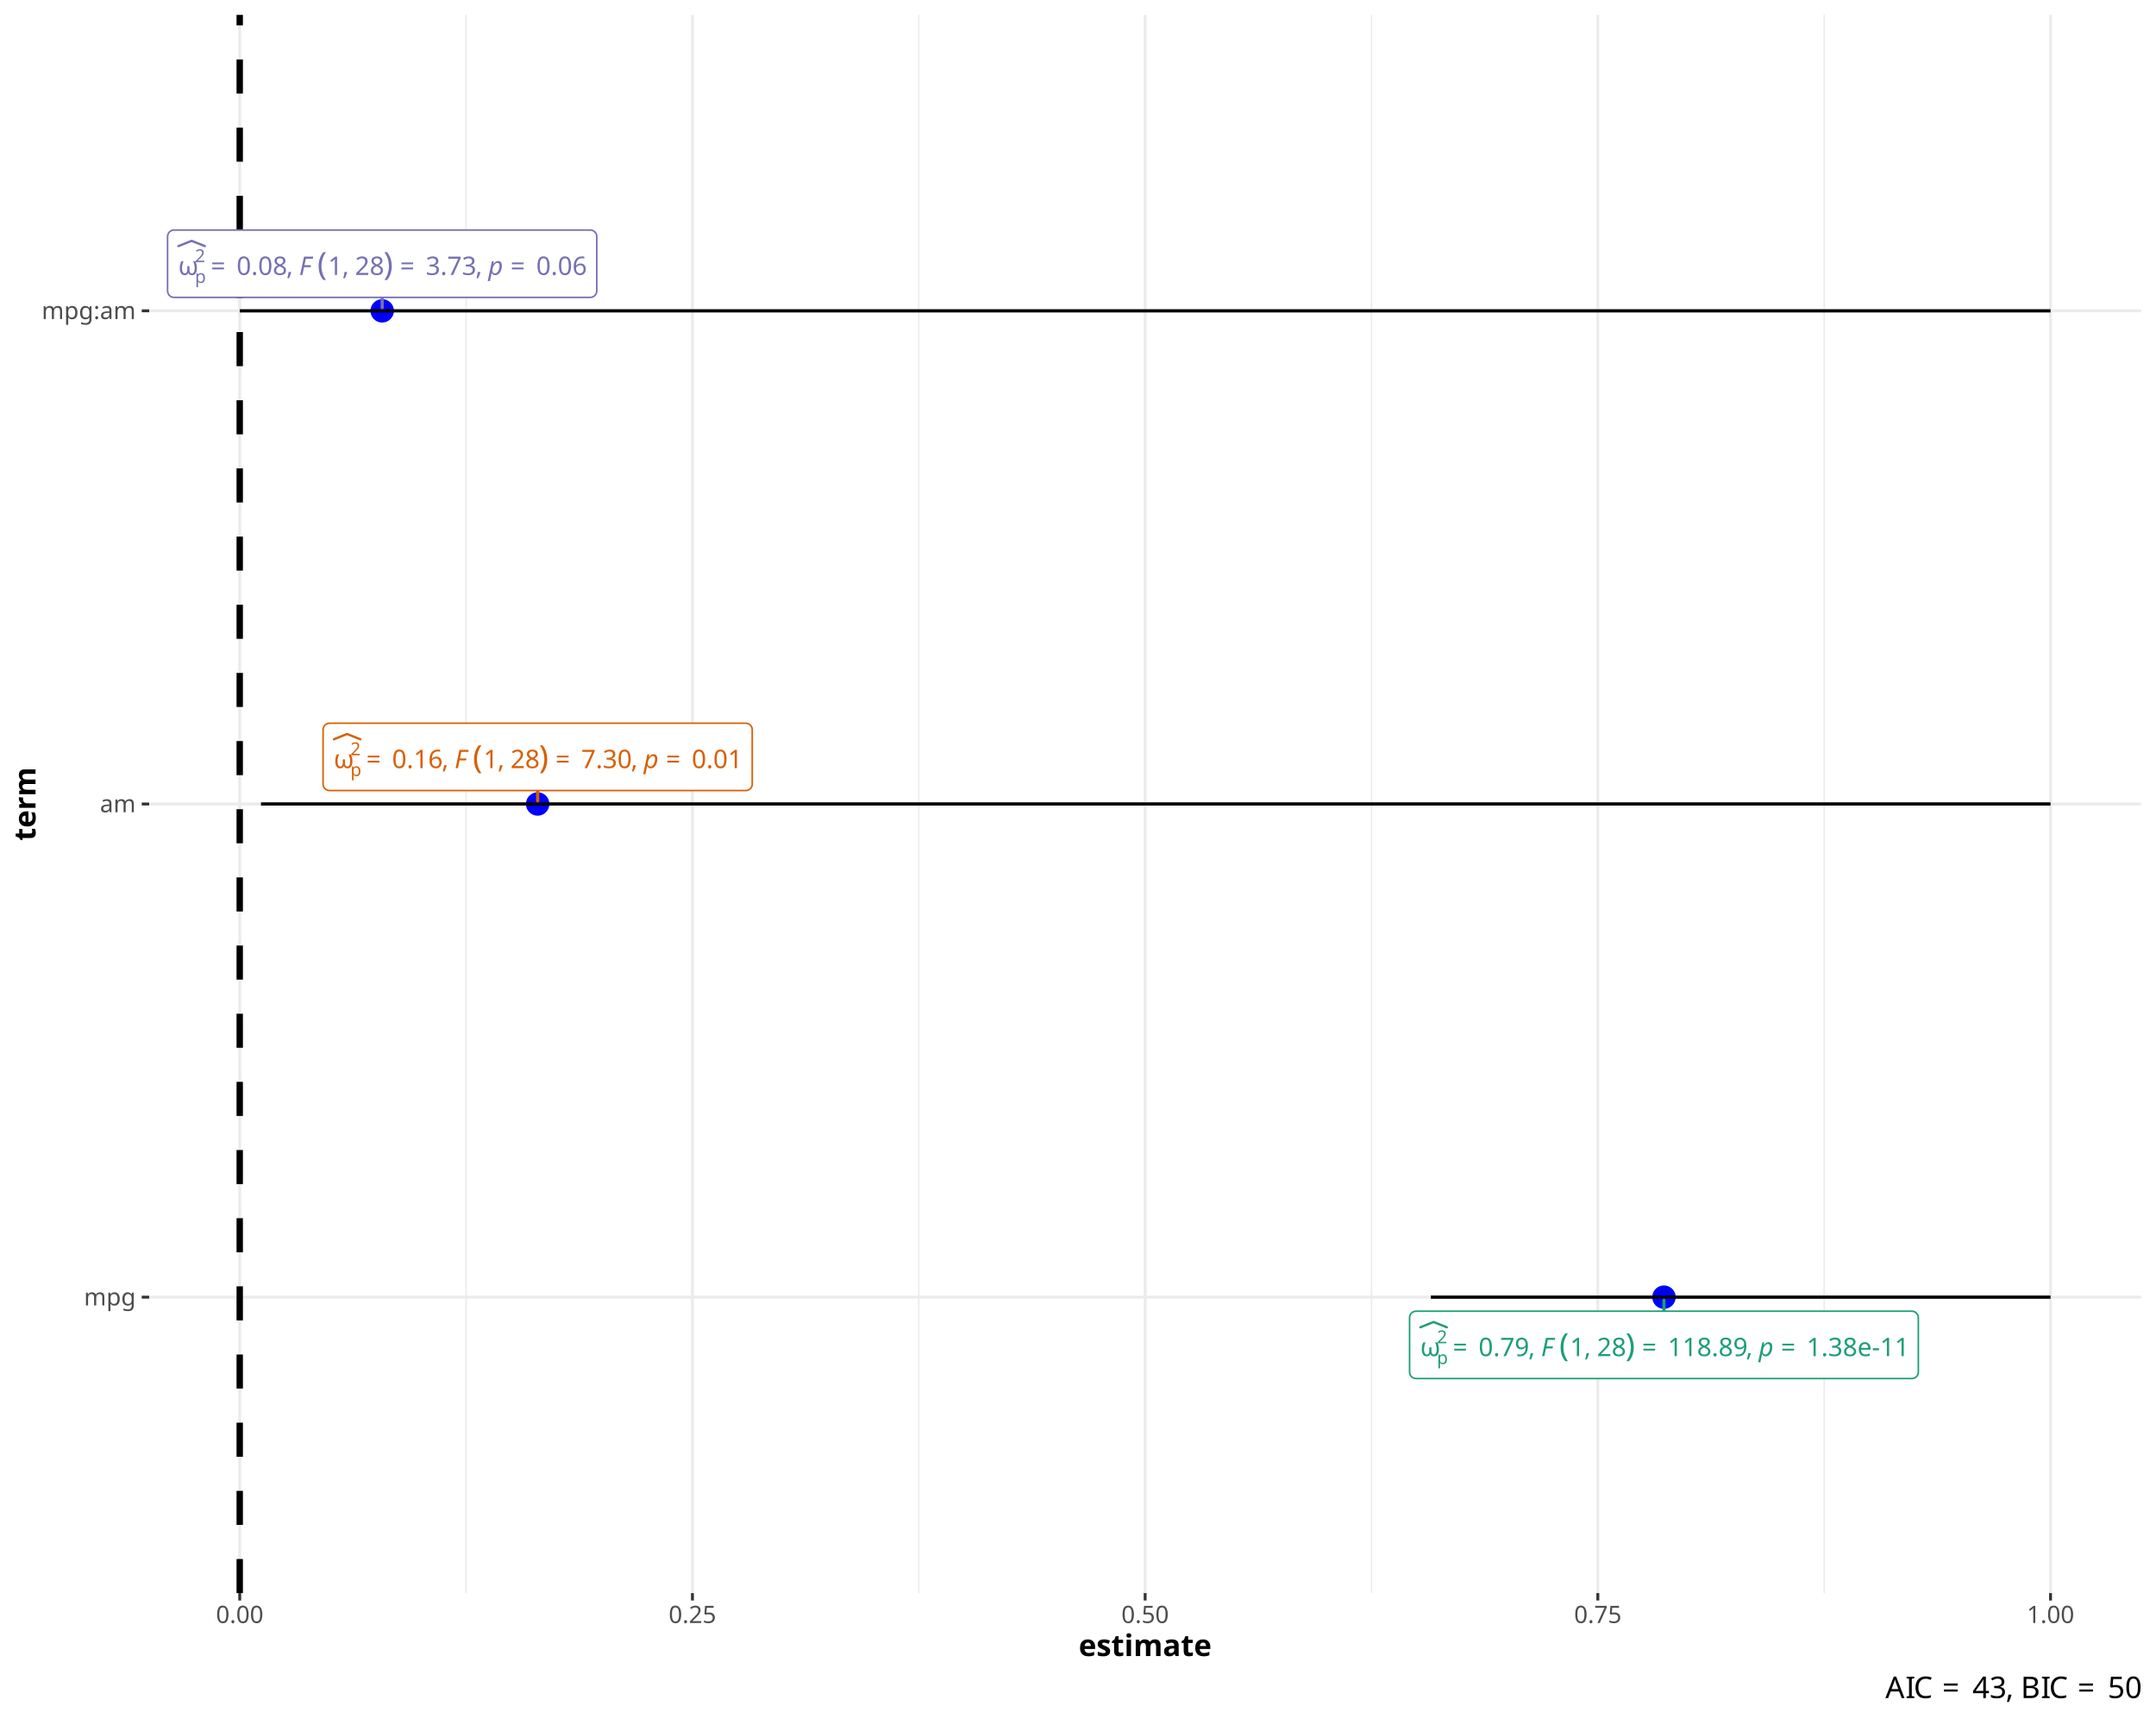
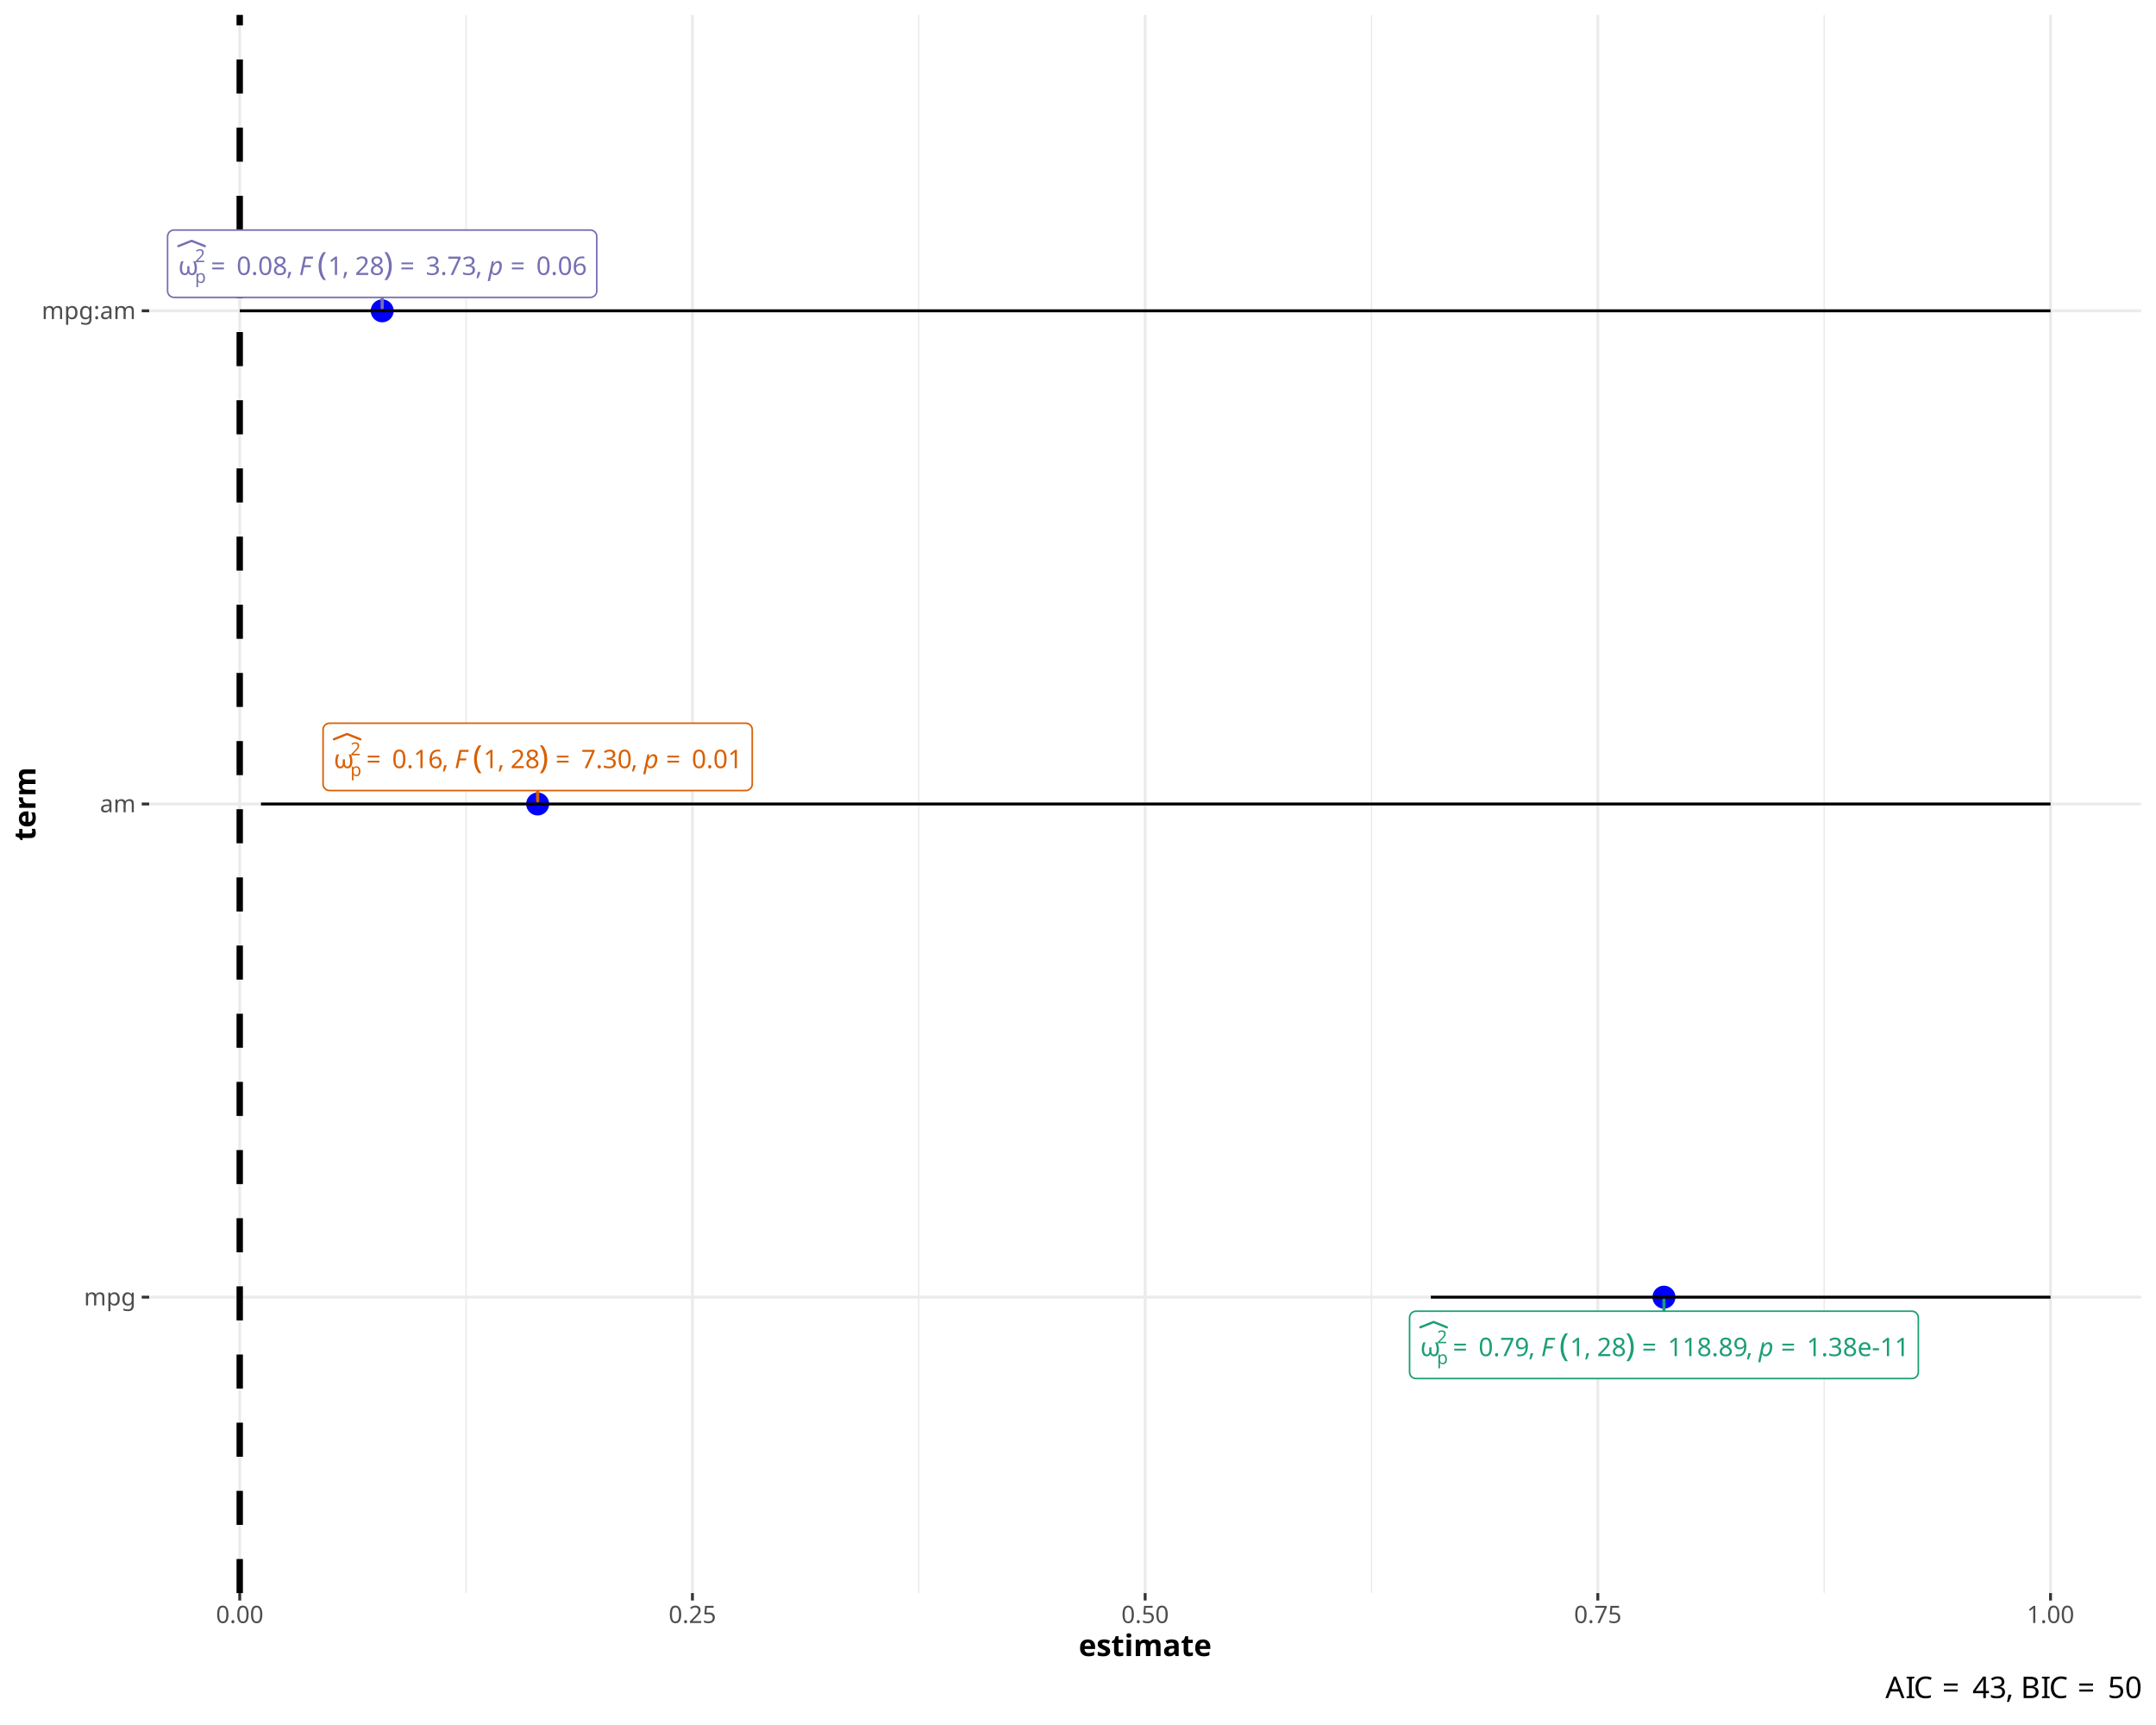
<svg xmlns="http://www.w3.org/2000/svg" class="svglite" data-engine-version="2.0" width="720.00pt" height="576.00pt" viewBox="0 0 720.00 576.00">
  <defs>
    <style type="text/css">
    .svglite line, .svglite polyline, .svglite polygon, .svglite path, .svglite rect, .svglite circle {
      fill: none;
      stroke: #000000;
      stroke-linecap: round;
      stroke-linejoin: round;
      stroke-miterlimit: 10.00;
    }
  </style>
  </defs>
  <rect width="100%" height="100%" style="stroke: none; fill: #FFFFFF;" />
  <defs>
    <clipPath id="cpMC4wMHw3MjAuMDB8MC4wMHw1NzYuMDA=">
      <rect x="0.00" y="0.00" width="720.00" height="576.00" />
    </clipPath>
  </defs>
  <g clip-path="url(#cpMC4wMHw3MjAuMDB8MC4wMHw1NzYuMDA=)">
    <rect x="0.00" y="0.00" width="720.00" height="576.00" style="stroke-width: 0.97; stroke: #FFFFFF; fill: #FFFFFF;" />
  </g>
  <defs>
    <clipPath id="cpNDkuODJ8NzE1LjAyfDQuOTh8NTMxLjk1">
      <rect x="49.82" y="4.98" width="665.20" height="526.97" />
    </clipPath>
  </defs>
  <g clip-path="url(#cpNDkuODJ8NzE1LjAyfDQuOTh8NTMxLjk1)">
    <rect x="49.82" y="4.98" width="665.20" height="526.97" style="stroke-width: 0.97; stroke: none; fill: #FFFFFF;" />
    <polyline points="155.65,531.95 155.65,4.98 " style="stroke-width: 0.48; stroke: #EBEBEB; stroke-linecap: butt;" />
    <polyline points="306.83,531.95 306.83,4.98 " style="stroke-width: 0.48; stroke: #EBEBEB; stroke-linecap: butt;" />
    <polyline points="458.01,531.95 458.01,4.98 " style="stroke-width: 0.48; stroke: #EBEBEB; stroke-linecap: butt;" />
    <polyline points="609.19,531.95 609.19,4.98 " style="stroke-width: 0.48; stroke: #EBEBEB; stroke-linecap: butt;" />
    <polyline points="49.82,433.14 715.02,433.14 " style="stroke-width: 0.97; stroke: #EBEBEB; stroke-linecap: butt;" />
    <polyline points="49.82,268.46 715.02,268.46 " style="stroke-width: 0.97; stroke: #EBEBEB; stroke-linecap: butt;" />
    <polyline points="49.82,103.79 715.02,103.79 " style="stroke-width: 0.97; stroke: #EBEBEB; stroke-linecap: butt;" />
    <polyline points="80.06,531.95 80.06,4.98 " style="stroke-width: 0.97; stroke: #EBEBEB; stroke-linecap: butt;" />
    <polyline points="231.24,531.95 231.24,4.98 " style="stroke-width: 0.97; stroke: #EBEBEB; stroke-linecap: butt;" />
    <polyline points="382.42,531.95 382.42,4.98 " style="stroke-width: 0.97; stroke: #EBEBEB; stroke-linecap: butt;" />
    <polyline points="533.60,531.95 533.60,4.98 " style="stroke-width: 0.97; stroke: #EBEBEB; stroke-linecap: butt;" />
    <polyline points="684.78,531.95 684.78,4.98 " style="stroke-width: 0.97; stroke: #EBEBEB; stroke-linecap: butt;" />
-     <circle cx="555.68" cy="433.14" r="3.56" style="stroke-width: 0.71; stroke: #0000FF; fill: #0000FF;" />
-     <circle cx="179.55" cy="268.46" r="3.56" style="stroke-width: 0.71; stroke: #0000FF; fill: #0000FF;" />
-     <circle cx="127.63" cy="103.79" r="3.56" style="stroke-width: 0.71; stroke: #0000FF; fill: #0000FF;" />
-     <polyline points="684.78,433.14 684.78,433.14 " style="stroke-width: 1.07; stroke-linecap: butt;" />
-     <polyline points="684.78,433.14 477.82,433.14 " style="stroke-width: 1.07; stroke-linecap: butt;" />
-     <polyline points="477.82,433.14 477.82,433.14 " style="stroke-width: 1.07; stroke-linecap: butt;" />
-     <polyline points="684.78,268.46 684.78,268.46 " style="stroke-width: 1.07; stroke-linecap: butt;" />
-     <polyline points="684.78,268.46 87.15,268.46 " style="stroke-width: 1.07; stroke-linecap: butt;" />
-     <polyline points="87.15,268.46 87.15,268.46 " style="stroke-width: 1.07; stroke-linecap: butt;" />
-     <polyline points="684.78,103.79 684.78,103.79 " style="stroke-width: 1.07; stroke-linecap: butt;" />
-     <polyline points="684.78,103.79 80.06,103.79 " style="stroke-width: 1.07; stroke-linecap: butt;" />
-     <polyline points="80.06,103.79 80.06,103.79 " style="stroke-width: 1.07; stroke-linecap: butt;" />
+     <circle cx="555.68" cy="433.14" r="3.52" style="stroke-width: 0.64; stroke: #0000FF; fill: #0000FF;" />
+     <circle cx="179.55" cy="268.46" r="3.52" style="stroke-width: 0.64; stroke: #0000FF; fill: #0000FF;" />
+     <circle cx="127.63" cy="103.79" r="3.52" style="stroke-width: 0.64; stroke: #0000FF; fill: #0000FF;" />
+     <polyline points="684.78,433.14 684.78,433.14 " style="stroke-width: 0.97; stroke-linecap: butt;" />
+     <polyline points="684.78,433.14 477.82,433.14 " style="stroke-width: 0.97; stroke-linecap: butt;" />
+     <polyline points="477.82,433.14 477.82,433.14 " style="stroke-width: 0.97; stroke-linecap: butt;" />
+     <polyline points="684.78,268.46 684.78,268.46 " style="stroke-width: 0.97; stroke-linecap: butt;" />
+     <polyline points="684.78,268.46 87.15,268.46 " style="stroke-width: 0.97; stroke-linecap: butt;" />
+     <polyline points="87.15,268.46 87.15,268.46 " style="stroke-width: 0.97; stroke-linecap: butt;" />
+     <polyline points="684.78,103.79 684.78,103.79 " style="stroke-width: 0.97; stroke-linecap: butt;" />
+     <polyline points="684.78,103.79 80.06,103.79 " style="stroke-width: 0.97; stroke-linecap: butt;" />
+     <polyline points="80.06,103.79 80.06,103.79 " style="stroke-width: 0.97; stroke-linecap: butt;" />
    <line x1="80.06" y1="531.95" x2="80.06" y2="4.98" style="stroke-width: 2.13; stroke-dasharray: 11.38,11.38; stroke-linecap: butt;" />
    <line x1="555.68" y1="437.83" x2="555.68" y2="434.17" style="stroke-width: 1.07; stroke: #1B9E77;" />
    <line x1="179.55" y1="263.97" x2="179.55" y2="267.43" style="stroke-width: 1.07; stroke: #D95F02;" />
    <line x1="127.63" y1="99.30" x2="127.63" y2="102.76" style="stroke-width: 1.07; stroke: #7570B3;" />
    <polygon points="472.89,460.31 638.47,460.31 638.38,460.31 638.73,460.30 639.07,460.23 639.40,460.11 639.70,459.93 639.97,459.71 640.20,459.45 640.38,459.16 640.52,458.84 640.60,458.50 640.63,458.15 640.63,458.15 640.63,439.99 640.63,439.99 640.60,439.65 640.52,439.31 640.38,438.99 640.20,438.70 639.97,438.44 639.70,438.22 639.40,438.04 639.07,437.92 638.73,437.85 638.47,437.83 472.89,437.83 473.15,437.85 472.80,437.83 472.46,437.88 472.12,437.97 471.81,438.12 471.52,438.32 471.27,438.56 471.06,438.84 470.90,439.15 470.79,439.48 470.74,439.82 470.73,439.99 470.73,458.15 470.74,457.98 470.74,458.33 470.79,458.67 470.90,459.00 471.06,459.31 471.27,459.59 471.52,459.83 471.81,460.02 472.12,460.17 472.46,460.27 472.80,460.31 " style="stroke-width: 0.53; stroke: #1B9E77; fill: #FFFFFF;" />
    <text x="474.33" y="452.83" style="font-size: 8.54px; fill: #1B9E77; font-family: sans;" textLength="5.53px" lengthAdjust="spacingAndGlyphs">ω</text>
    <text x="479.86" y="455.47" style="font-size: 5.98px; fill: #1B9E77; font-family: sans;" textLength="3.32px" lengthAdjust="spacingAndGlyphs">p</text>
    <text x="479.86" y="448.54" style="font-size: 5.98px; fill: #1B9E77; font-family: sans;" textLength="3.32px" lengthAdjust="spacingAndGlyphs">2</text>
    <polyline points="474.33,443.20 478.76,441.43 483.18,443.20 " style="stroke-width: 0.75; stroke: #1B9E77;" />
    <text x="485.16" y="452.83" style="font-size: 8.54px; fill: #1B9E77; font-family: sans;" textLength="6.63px" lengthAdjust="spacingAndGlyphs">=</text>
    <text x="493.76" y="452.83" style="font-size: 8.54px; fill: #1B9E77; font-family: sans;" textLength="16.61px" lengthAdjust="spacingAndGlyphs">0.79</text>
    <text x="510.38" y="452.83" style="font-size: 8.54px; fill: #1B9E77; font-family: sans;" textLength="2.14px" lengthAdjust="spacingAndGlyphs">,</text>
    <text x="512.51" y="452.83" style="font-size: 8.54px; fill: #1B9E77; font-family: sans;" textLength="2.14px" lengthAdjust="spacingAndGlyphs"> </text>
    <text x="514.65" y="452.83" style="font-size: 8.54px; font-style: italic; fill: #1B9E77; font-family: sans;" textLength="5.21px" lengthAdjust="spacingAndGlyphs">F</text>
    <text x="520.74" y="452.83" style="font-size: 10.67px; fill: #1B9E77; font-family: sans;" textLength="3.55px" lengthAdjust="spacingAndGlyphs">(</text>
    <text x="524.30" y="452.83" style="font-size: 8.54px; fill: #1B9E77; font-family: sans;" textLength="4.75px" lengthAdjust="spacingAndGlyphs">1</text>
    <text x="529.04" y="452.83" style="font-size: 8.54px; fill: #1B9E77; font-family: sans;" textLength="2.14px" lengthAdjust="spacingAndGlyphs">,</text>
    <text x="531.18" y="452.83" style="font-size: 8.54px; fill: #1B9E77; font-family: sans;" textLength="2.14px" lengthAdjust="spacingAndGlyphs"> </text>
    <text x="533.31" y="452.83" style="font-size: 8.54px; fill: #1B9E77; font-family: sans;" textLength="9.50px" lengthAdjust="spacingAndGlyphs">28</text>
    <text x="542.81" y="452.83" style="font-size: 10.67px; fill: #1B9E77; font-family: sans;" textLength="3.55px" lengthAdjust="spacingAndGlyphs">)</text>
    <text x="548.33" y="452.83" style="font-size: 8.54px; fill: #1B9E77; font-family: sans;" textLength="6.63px" lengthAdjust="spacingAndGlyphs">=</text>
    <text x="556.94" y="452.83" style="font-size: 8.54px; fill: #1B9E77; font-family: sans;" textLength="26.11px" lengthAdjust="spacingAndGlyphs">118.89</text>
    <text x="583.05" y="452.83" style="font-size: 8.54px; fill: #1B9E77; font-family: sans;" textLength="2.14px" lengthAdjust="spacingAndGlyphs">,</text>
    <text x="585.18" y="452.83" style="font-size: 8.54px; fill: #1B9E77; font-family: sans;" textLength="2.14px" lengthAdjust="spacingAndGlyphs"> </text>
    <text x="587.32" y="452.83" style="font-size: 8.54px; font-style: italic; fill: #1B9E77; font-family: sans;" textLength="4.75px" lengthAdjust="spacingAndGlyphs">p</text>
    <text x="594.73" y="452.83" style="font-size: 8.54px; fill: #1B9E77; font-family: sans;" textLength="6.63px" lengthAdjust="spacingAndGlyphs">=</text>
    <text x="603.33" y="452.83" style="font-size: 8.54px; fill: #1B9E77; font-family: sans;" textLength="33.70px" lengthAdjust="spacingAndGlyphs">1.38e-11</text>
    <polygon points="110.05,263.97 249.05,263.97 248.96,263.97 249.31,263.96 249.65,263.89 249.98,263.77 250.28,263.59 250.55,263.37 250.78,263.11 250.96,262.82 251.10,262.50 251.18,262.16 251.21,261.81 251.21,261.81 251.21,243.65 251.21,243.65 251.18,243.31 251.10,242.97 250.96,242.65 250.78,242.36 250.55,242.10 250.28,241.88 249.98,241.70 249.65,241.58 249.31,241.51 249.05,241.49 110.05,241.49 110.31,241.51 109.96,241.50 109.62,241.54 109.28,241.63 108.97,241.78 108.68,241.98 108.43,242.22 108.22,242.50 108.06,242.81 107.95,243.14 107.89,243.48 107.89,243.65 107.89,261.81 107.89,261.64 107.89,261.99 107.95,262.33 108.06,262.66 108.22,262.97 108.43,263.25 108.68,263.49 108.97,263.68 109.28,263.83 109.62,263.93 109.96,263.97 " style="stroke-width: 0.53; stroke: #D95F02; fill: #FFFFFF;" />
    <text x="111.49" y="256.49" style="font-size: 8.54px; fill: #D95F02; font-family: sans;" textLength="5.53px" lengthAdjust="spacingAndGlyphs">ω</text>
    <text x="117.02" y="259.13" style="font-size: 5.98px; fill: #D95F02; font-family: sans;" textLength="3.32px" lengthAdjust="spacingAndGlyphs">p</text>
    <text x="117.02" y="252.20" style="font-size: 5.98px; fill: #D95F02; font-family: sans;" textLength="3.32px" lengthAdjust="spacingAndGlyphs">2</text>
    <polyline points="111.49,246.86 115.91,245.09 120.34,246.86 " style="stroke-width: 0.75; stroke: #D95F02;" />
    <text x="122.32" y="256.49" style="font-size: 8.54px; fill: #D95F02; font-family: sans;" textLength="6.63px" lengthAdjust="spacingAndGlyphs">=</text>
    <text x="130.92" y="256.49" style="font-size: 8.54px; fill: #D95F02; font-family: sans;" textLength="16.61px" lengthAdjust="spacingAndGlyphs">0.16</text>
    <text x="147.54" y="256.49" style="font-size: 8.54px; fill: #D95F02; font-family: sans;" textLength="2.14px" lengthAdjust="spacingAndGlyphs">,</text>
    <text x="149.67" y="256.49" style="font-size: 8.54px; fill: #D95F02; font-family: sans;" textLength="2.14px" lengthAdjust="spacingAndGlyphs"> </text>
    <text x="151.81" y="256.49" style="font-size: 8.54px; font-style: italic; fill: #D95F02; font-family: sans;" textLength="5.21px" lengthAdjust="spacingAndGlyphs">F</text>
    <text x="157.90" y="256.49" style="font-size: 10.67px; fill: #D95F02; font-family: sans;" textLength="3.55px" lengthAdjust="spacingAndGlyphs">(</text>
    <text x="161.45" y="256.49" style="font-size: 8.54px; fill: #D95F02; font-family: sans;" textLength="4.75px" lengthAdjust="spacingAndGlyphs">1</text>
    <text x="166.20" y="256.49" style="font-size: 8.54px; fill: #D95F02; font-family: sans;" textLength="2.14px" lengthAdjust="spacingAndGlyphs">,</text>
    <text x="168.34" y="256.49" style="font-size: 8.54px; fill: #D95F02; font-family: sans;" textLength="2.14px" lengthAdjust="spacingAndGlyphs"> </text>
    <text x="170.47" y="256.49" style="font-size: 8.54px; fill: #D95F02; font-family: sans;" textLength="9.50px" lengthAdjust="spacingAndGlyphs">28</text>
    <text x="179.97" y="256.49" style="font-size: 10.67px; fill: #D95F02; font-family: sans;" textLength="3.55px" lengthAdjust="spacingAndGlyphs">)</text>
    <text x="185.49" y="256.49" style="font-size: 8.54px; fill: #D95F02; font-family: sans;" textLength="6.63px" lengthAdjust="spacingAndGlyphs">=</text>
    <text x="194.09" y="256.49" style="font-size: 8.54px; fill: #D95F02; font-family: sans;" textLength="16.61px" lengthAdjust="spacingAndGlyphs">7.30</text>
    <text x="210.71" y="256.49" style="font-size: 8.54px; fill: #D95F02; font-family: sans;" textLength="2.14px" lengthAdjust="spacingAndGlyphs">,</text>
    <text x="212.84" y="256.49" style="font-size: 8.54px; fill: #D95F02; font-family: sans;" textLength="2.14px" lengthAdjust="spacingAndGlyphs"> </text>
    <text x="214.98" y="256.49" style="font-size: 8.54px; font-style: italic; fill: #D95F02; font-family: sans;" textLength="4.75px" lengthAdjust="spacingAndGlyphs">p</text>
    <text x="222.39" y="256.49" style="font-size: 8.54px; fill: #D95F02; font-family: sans;" textLength="6.63px" lengthAdjust="spacingAndGlyphs">=</text>
    <text x="231.00" y="256.49" style="font-size: 8.54px; fill: #D95F02; font-family: sans;" textLength="16.61px" lengthAdjust="spacingAndGlyphs">0.01</text>
    <polygon points="58.12,99.30 197.13,99.30 197.04,99.30 197.39,99.28 197.73,99.21 198.05,99.09 198.35,98.92 198.62,98.70 198.85,98.44 199.04,98.14 199.18,97.82 199.26,97.48 199.29,97.14 199.29,97.14 199.29,78.98 199.29,78.98 199.26,78.63 199.18,78.29 199.04,77.97 198.85,77.68 198.62,77.42 198.35,77.20 198.05,77.03 197.73,76.90 197.39,76.83 197.13,76.82 58.12,76.82 58.38,76.83 58.04,76.82 57.69,76.86 57.36,76.96 57.04,77.11 56.76,77.30 56.51,77.54 56.30,77.82 56.14,78.13 56.03,78.46 55.97,78.80 55.96,78.98 55.96,97.14 55.97,96.96 55.97,97.31 56.03,97.65 56.14,97.98 56.30,98.29 56.51,98.57 56.76,98.81 57.04,99.01 57.36,99.16 57.69,99.25 58.04,99.30 " style="stroke-width: 0.53; stroke: #7570B3; fill: #FFFFFF;" />
    <text x="59.56" y="91.81" style="font-size: 8.54px; fill: #7570B3; font-family: sans;" textLength="5.53px" lengthAdjust="spacingAndGlyphs">ω</text>
    <text x="65.10" y="94.46" style="font-size: 5.98px; fill: #7570B3; font-family: sans;" textLength="3.32px" lengthAdjust="spacingAndGlyphs">p</text>
    <text x="65.10" y="87.53" style="font-size: 5.98px; fill: #7570B3; font-family: sans;" textLength="3.32px" lengthAdjust="spacingAndGlyphs">2</text>
    <polyline points="59.56,82.18 63.99,80.42 68.42,82.18 " style="stroke-width: 0.75; stroke: #7570B3;" />
    <text x="70.40" y="91.81" style="font-size: 8.54px; fill: #7570B3; font-family: sans;" textLength="6.63px" lengthAdjust="spacingAndGlyphs">=</text>
    <text x="79.00" y="91.81" style="font-size: 8.54px; fill: #7570B3; font-family: sans;" textLength="16.61px" lengthAdjust="spacingAndGlyphs">0.08</text>
    <text x="95.61" y="91.81" style="font-size: 8.54px; fill: #7570B3; font-family: sans;" textLength="2.14px" lengthAdjust="spacingAndGlyphs">,</text>
    <text x="97.75" y="91.81" style="font-size: 8.54px; fill: #7570B3; font-family: sans;" textLength="2.14px" lengthAdjust="spacingAndGlyphs"> </text>
    <text x="99.88" y="91.81" style="font-size: 8.54px; font-style: italic; fill: #7570B3; font-family: sans;" textLength="5.21px" lengthAdjust="spacingAndGlyphs">F</text>
    <text x="105.98" y="91.81" style="font-size: 10.67px; fill: #7570B3; font-family: sans;" textLength="3.55px" lengthAdjust="spacingAndGlyphs">(</text>
    <text x="109.53" y="91.81" style="font-size: 8.54px; fill: #7570B3; font-family: sans;" textLength="4.75px" lengthAdjust="spacingAndGlyphs">1</text>
    <text x="114.28" y="91.81" style="font-size: 8.54px; fill: #7570B3; font-family: sans;" textLength="2.14px" lengthAdjust="spacingAndGlyphs">,</text>
    <text x="116.42" y="91.81" style="font-size: 8.54px; fill: #7570B3; font-family: sans;" textLength="2.14px" lengthAdjust="spacingAndGlyphs"> </text>
    <text x="118.55" y="91.81" style="font-size: 8.54px; fill: #7570B3; font-family: sans;" textLength="9.50px" lengthAdjust="spacingAndGlyphs">28</text>
    <text x="128.05" y="91.81" style="font-size: 10.67px; fill: #7570B3; font-family: sans;" textLength="3.55px" lengthAdjust="spacingAndGlyphs">)</text>
    <text x="133.57" y="91.81" style="font-size: 8.54px; fill: #7570B3; font-family: sans;" textLength="6.63px" lengthAdjust="spacingAndGlyphs">=</text>
    <text x="142.17" y="91.81" style="font-size: 8.54px; fill: #7570B3; font-family: sans;" textLength="16.61px" lengthAdjust="spacingAndGlyphs">3.73</text>
    <text x="158.79" y="91.81" style="font-size: 8.54px; fill: #7570B3; font-family: sans;" textLength="2.14px" lengthAdjust="spacingAndGlyphs">,</text>
    <text x="160.92" y="91.81" style="font-size: 8.54px; fill: #7570B3; font-family: sans;" textLength="2.14px" lengthAdjust="spacingAndGlyphs"> </text>
    <text x="163.06" y="91.81" style="font-size: 8.54px; font-style: italic; fill: #7570B3; font-family: sans;" textLength="4.75px" lengthAdjust="spacingAndGlyphs">p</text>
    <text x="170.47" y="91.81" style="font-size: 8.54px; fill: #7570B3; font-family: sans;" textLength="6.63px" lengthAdjust="spacingAndGlyphs">=</text>
    <text x="179.07" y="91.81" style="font-size: 8.54px; fill: #7570B3; font-family: sans;" textLength="16.61px" lengthAdjust="spacingAndGlyphs">0.06</text>
  </g>
  <g clip-path="url(#cpMC4wMHw3MjAuMDB8MC4wMHw1NzYuMDA=)">
    <text x="45.34" y="435.89" text-anchor="end" style="font-size: 8.00px; fill: #4D4D4D; font-family: sans;" textLength="15.57px" lengthAdjust="spacingAndGlyphs">mpg</text>
    <text x="45.34" y="271.22" text-anchor="end" style="font-size: 8.00px; fill: #4D4D4D; font-family: sans;" textLength="11.12px" lengthAdjust="spacingAndGlyphs">am</text>
    <text x="45.34" y="106.54" text-anchor="end" style="font-size: 8.00px; fill: #4D4D4D; font-family: sans;" textLength="28.91px" lengthAdjust="spacingAndGlyphs">mpg:am</text>
    <polyline points="47.33,433.14 49.82,433.14 " style="stroke-width: 0.97; stroke: #333333; stroke-linecap: butt;" />
    <polyline points="47.33,268.46 49.82,268.46 " style="stroke-width: 0.97; stroke: #333333; stroke-linecap: butt;" />
    <polyline points="47.33,103.79 49.82,103.79 " style="stroke-width: 0.97; stroke: #333333; stroke-linecap: butt;" />
    <polyline points="80.06,534.44 80.06,531.95 " style="stroke-width: 0.97; stroke: #333333; stroke-linecap: butt;" />
    <polyline points="231.24,534.44 231.24,531.95 " style="stroke-width: 0.97; stroke: #333333; stroke-linecap: butt;" />
    <polyline points="382.42,534.44 382.42,531.95 " style="stroke-width: 0.97; stroke: #333333; stroke-linecap: butt;" />
    <polyline points="533.60,534.44 533.60,531.95 " style="stroke-width: 0.97; stroke: #333333; stroke-linecap: butt;" />
    <polyline points="684.78,534.44 684.78,531.95 " style="stroke-width: 0.97; stroke: #333333; stroke-linecap: butt;" />
    <text x="80.06" y="541.94" text-anchor="middle" style="font-size: 8.00px; fill: #4D4D4D; font-family: sans;" textLength="15.57px" lengthAdjust="spacingAndGlyphs">0.00</text>
    <text x="231.24" y="541.94" text-anchor="middle" style="font-size: 8.00px; fill: #4D4D4D; font-family: sans;" textLength="15.57px" lengthAdjust="spacingAndGlyphs">0.25</text>
    <text x="382.42" y="541.94" text-anchor="middle" style="font-size: 8.00px; fill: #4D4D4D; font-family: sans;" textLength="15.57px" lengthAdjust="spacingAndGlyphs">0.50</text>
    <text x="533.60" y="541.94" text-anchor="middle" style="font-size: 8.00px; fill: #4D4D4D; font-family: sans;" textLength="15.57px" lengthAdjust="spacingAndGlyphs">0.75</text>
    <text x="684.78" y="541.94" text-anchor="middle" style="font-size: 8.00px; fill: #4D4D4D; font-family: sans;" textLength="15.57px" lengthAdjust="spacingAndGlyphs">1.00</text>
    <text x="382.42" y="552.97" text-anchor="middle" style="font-size: 10.00px; font-weight: bold; font-family: sans;" textLength="37.80px" lengthAdjust="spacingAndGlyphs">estimate</text>
    <text transform="translate(11.86,268.46) rotate(-90)" text-anchor="middle" style="font-size: 10.00px; font-weight: bold; font-family: sans;" textLength="20.00px" lengthAdjust="spacingAndGlyphs">term</text>
    <text x="629.63" y="567.01" style="font-size: 10.00px; font-family: sans;" textLength="6.67px" lengthAdjust="spacingAndGlyphs">A</text>
    <text x="636.30" y="567.01" style="font-size: 10.00px; font-family: sans;" textLength="2.78px" lengthAdjust="spacingAndGlyphs">I</text>
    <text x="639.08" y="567.01" style="font-size: 10.00px; font-family: sans;" textLength="7.22px" lengthAdjust="spacingAndGlyphs">C</text>
    <text x="648.62" y="567.01" style="font-size: 10.00px; font-family: sans;" textLength="7.76px" lengthAdjust="spacingAndGlyphs">=</text>
    <text x="658.70" y="567.01" style="font-size: 10.00px; font-family: sans;" textLength="11.12px" lengthAdjust="spacingAndGlyphs">43</text>
    <text x="669.82" y="567.01" style="font-size: 10.00px; font-family: sans;" textLength="2.50px" lengthAdjust="spacingAndGlyphs">,</text>
    <text x="672.32" y="567.01" style="font-size: 10.00px; font-family: sans;" textLength="2.50px" lengthAdjust="spacingAndGlyphs"> </text>
    <text x="674.83" y="567.01" style="font-size: 10.00px; font-family: sans;" textLength="6.67px" lengthAdjust="spacingAndGlyphs">B</text>
    <text x="681.50" y="567.01" style="font-size: 10.00px; font-family: sans;" textLength="2.78px" lengthAdjust="spacingAndGlyphs">I</text>
    <text x="684.28" y="567.01" style="font-size: 10.00px; font-family: sans;" textLength="7.22px" lengthAdjust="spacingAndGlyphs">C</text>
    <text x="693.82" y="567.01" style="font-size: 10.00px; font-family: sans;" textLength="7.76px" lengthAdjust="spacingAndGlyphs">=</text>
    <text x="703.89" y="567.01" style="font-size: 10.00px; font-family: sans;" textLength="11.12px" lengthAdjust="spacingAndGlyphs">50</text>
  </g>
</svg>
